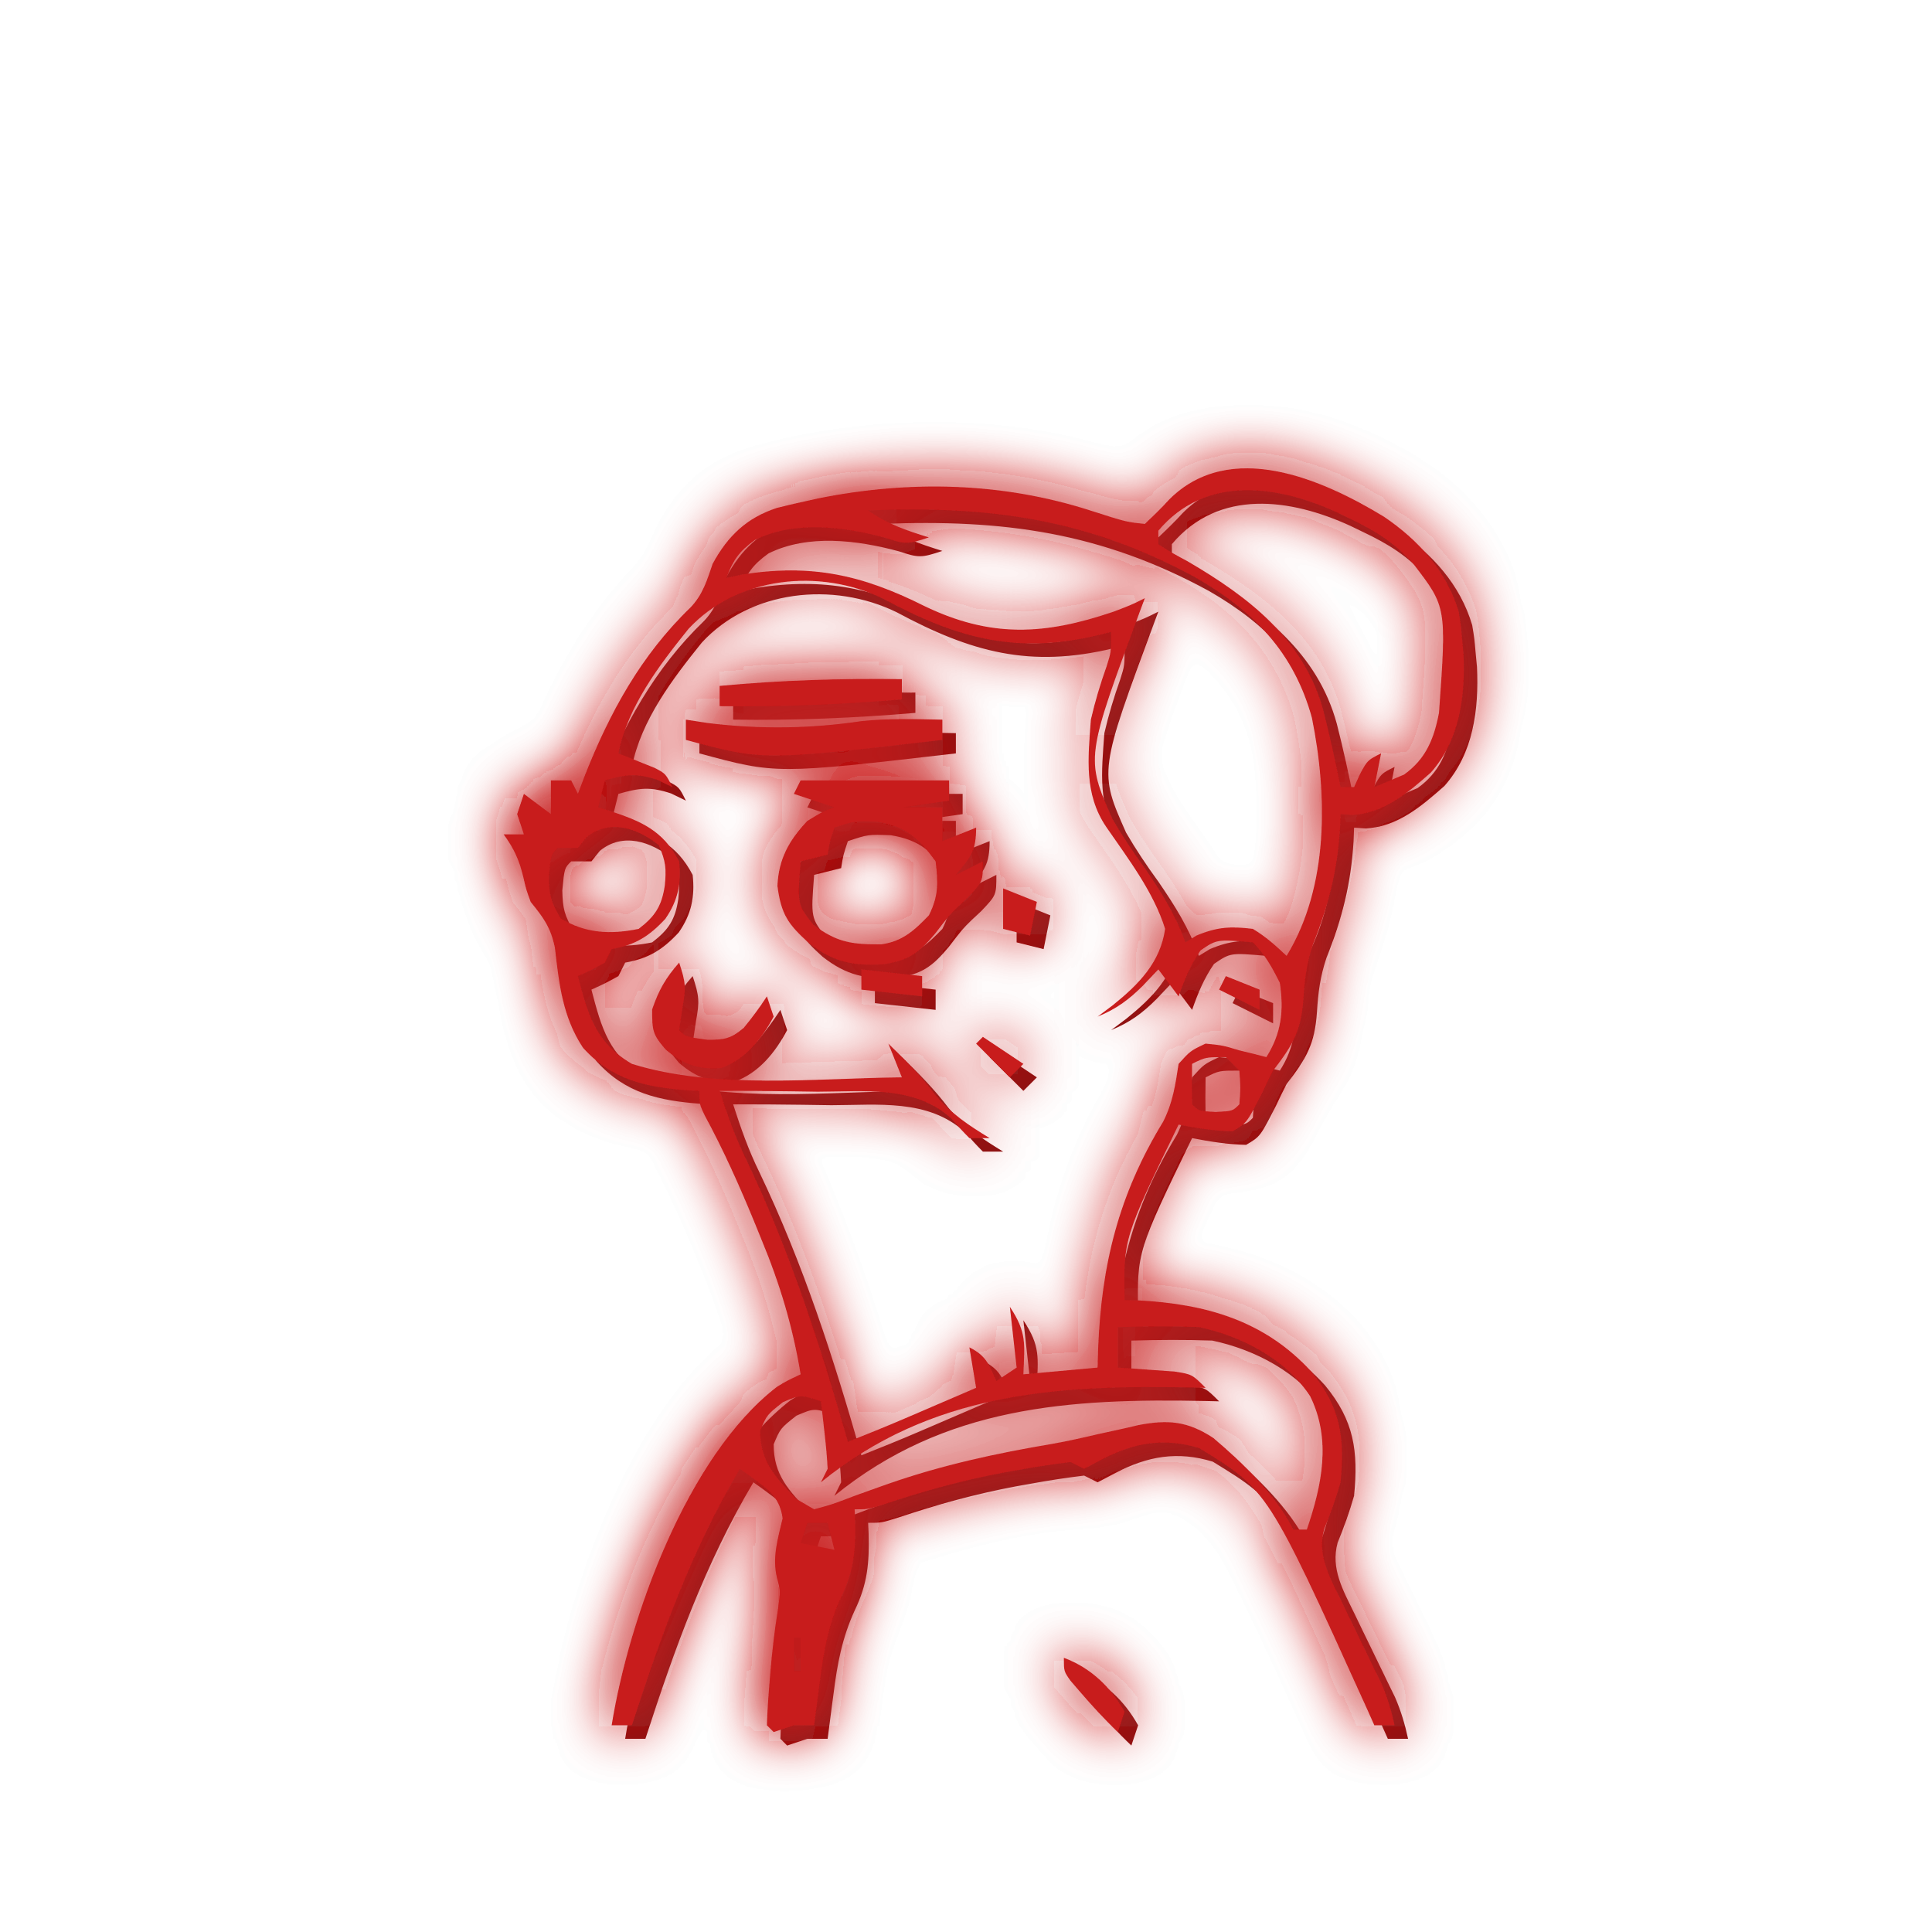
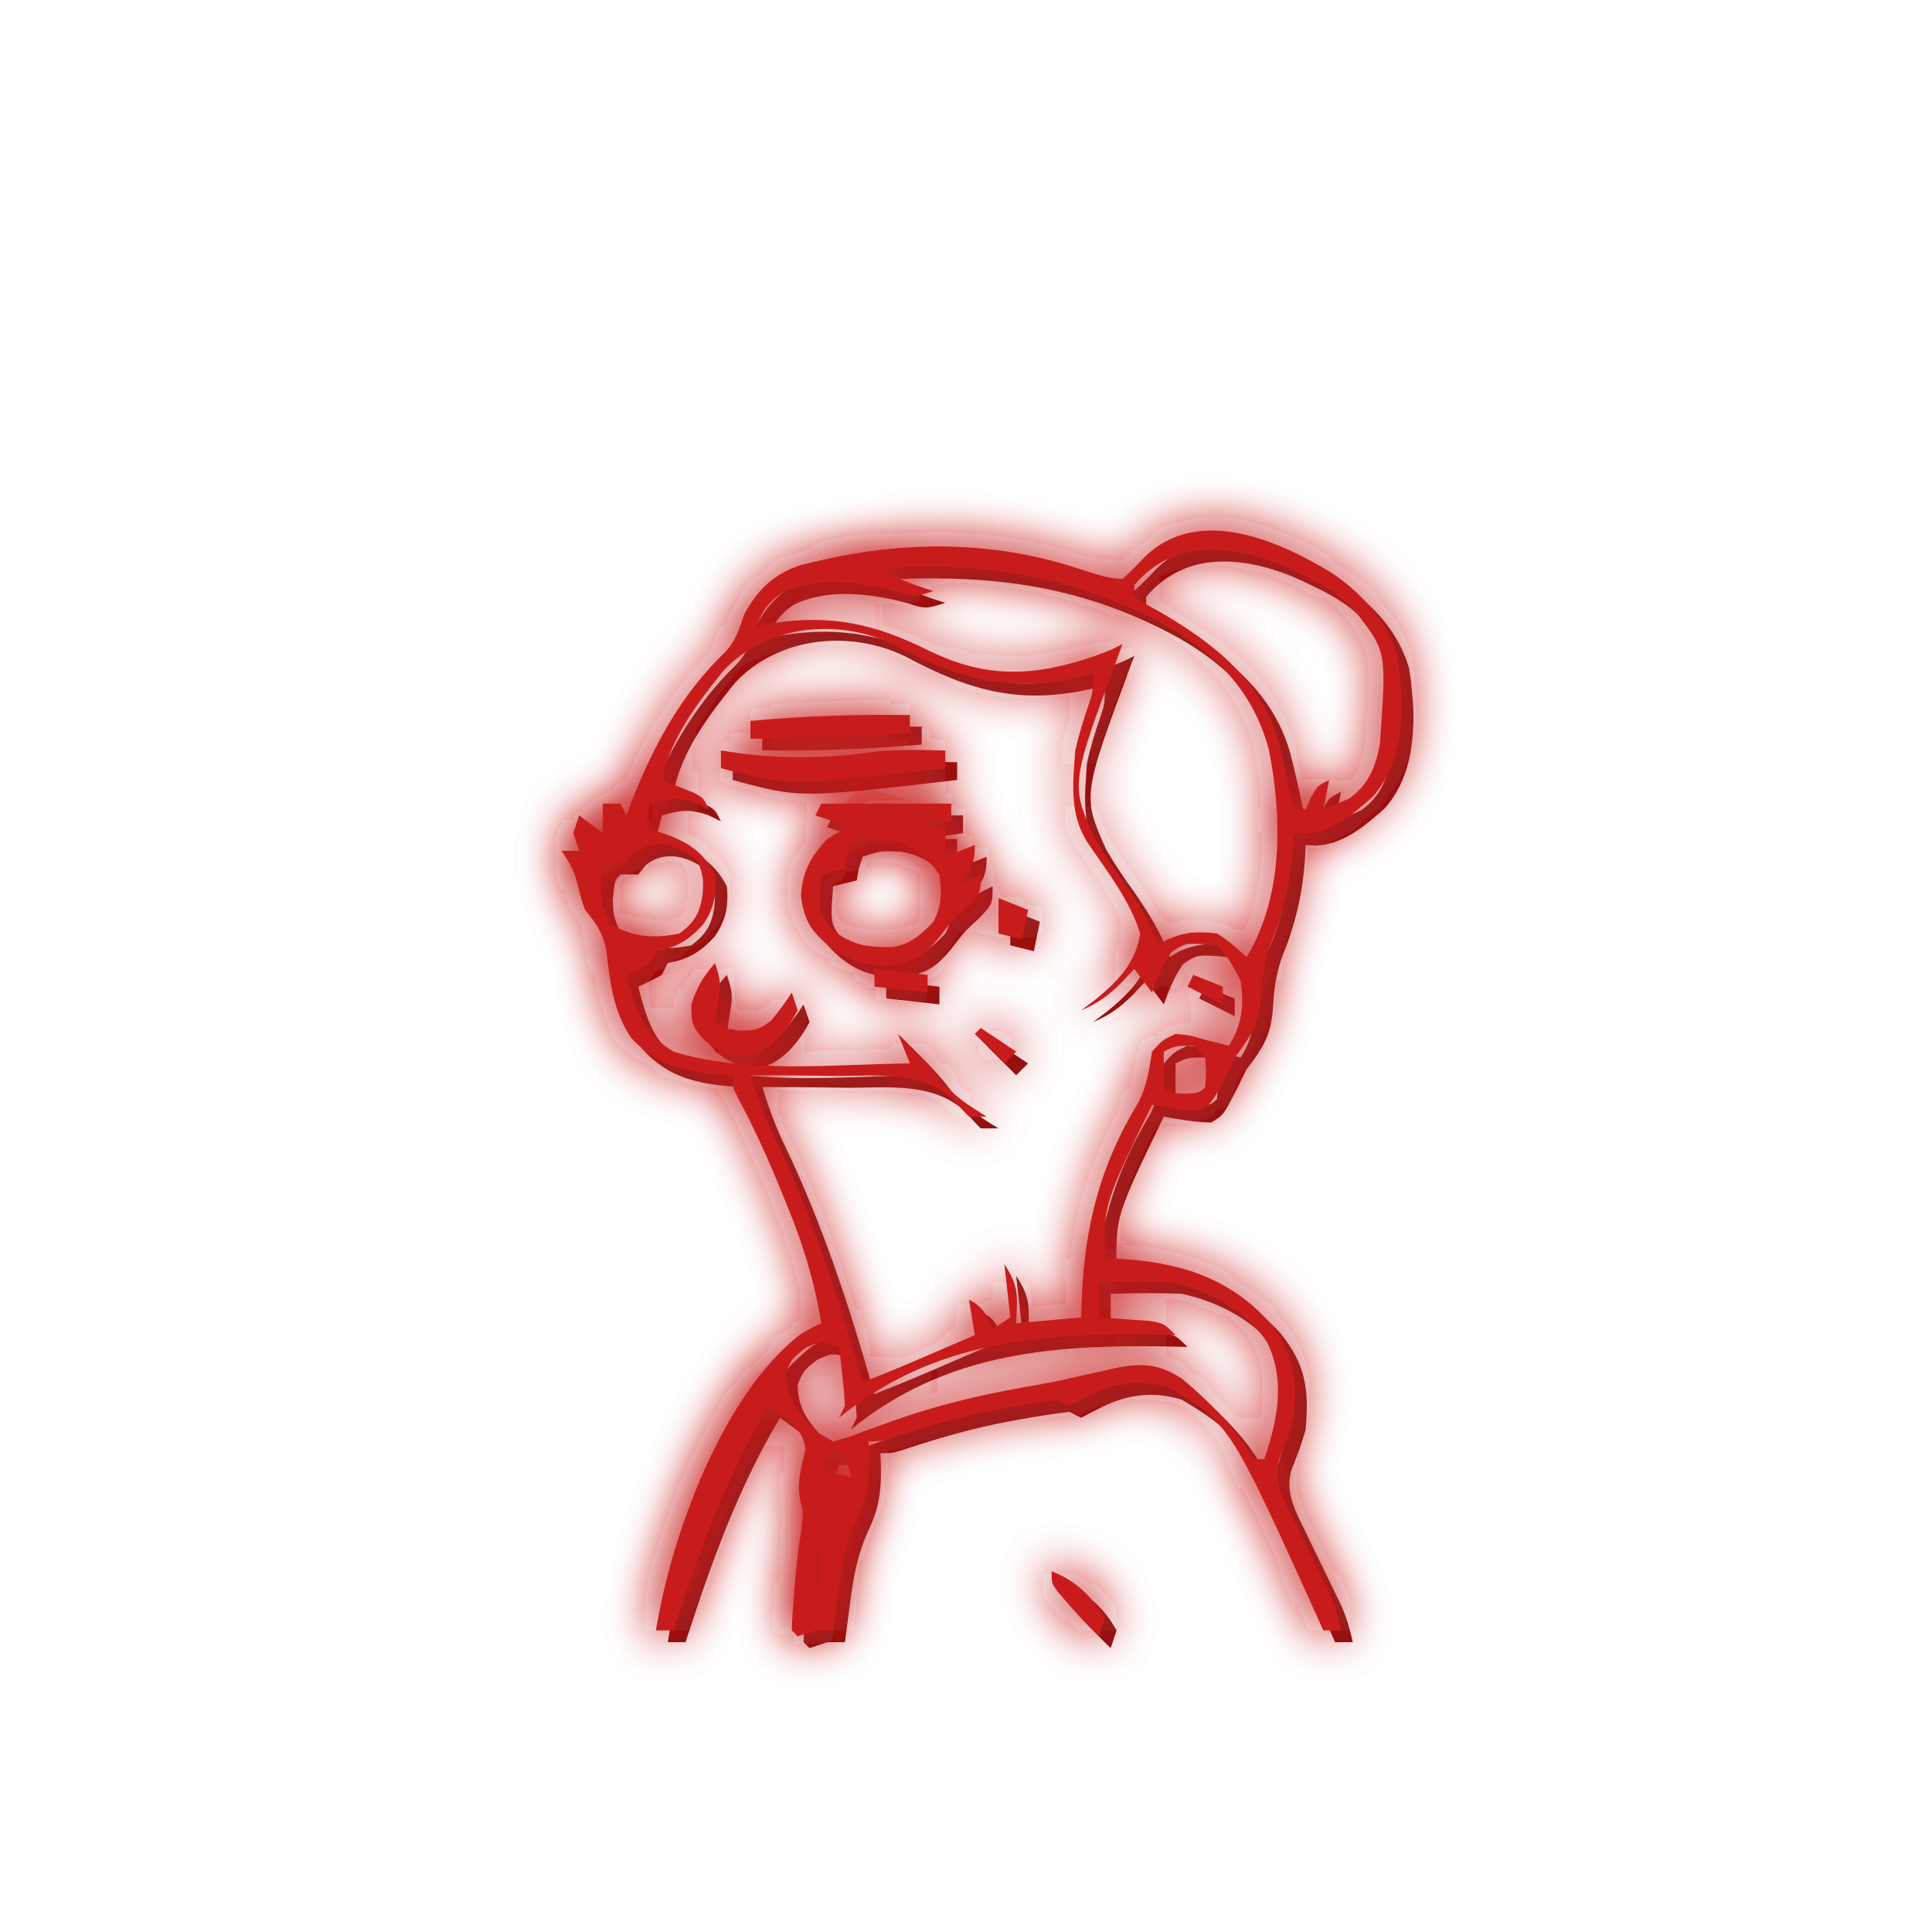
<svg xmlns="http://www.w3.org/2000/svg" version="1.1" width="229" height="229" viewBox="0 0 229 229">
  <defs>
    <filter id="glow">
      <feGaussianBlur stdDeviation="4" result="blur" />
      <feMerge>
        <feMergeNode in="blur" />
        <feMergeNode in="blur" />
        <feMergeNode in="SourceGraphic" />
      </feMerge>
    </filter>
  </defs>
-   <g transform="translate(22.9,22.9) scale(0.8)">
+   <g transform="translate(34.35,34.35) scale(0.7)">
    <g transform="translate(2,2)">
      <path d="M0 0 C5.122 3.471 9.301 8.061 11.067 14.062 C11.391 16.035 11.391 16.035 11.567 18.062 C11.635 18.783 11.704 19.503 11.774 20.246 C12.069 26.547 11.255 33.023 6.95 37.89 C3.546 40.9 0.001 43.927 -4.683 44.187 C-5.261 44.146 -5.838 44.105 -6.433 44.062 C-6.459 44.728 -6.485 45.395 -6.511 46.082 C-6.901 52.41 -8.179 57.49 -10.527 63.359 C-11.452 66.119 -11.76 68.478 -11.933 71.375 C-12.251 76.16 -13.519 78.291 -16.433 82.062 C-16.978 83.113 -17.499 84.175 -17.996 85.25 C-20.339 89.834 -20.339 89.834 -22.433 91.062 C-25.156 90.997 -27.764 90.588 -30.433 90.062 C-38.59 106.889 -38.59 106.889 -38.433 116.062 C-37.778 116.076 -37.123 116.09 -36.449 116.105 C-26.396 116.63 -17.685 119.079 -10.746 126.687 C-6.417 131.939 -5.796 136.425 -6.433 143.062 C-7.123 145.451 -7.932 147.719 -8.875 150.019 C-9.921 153.848 -8.075 157.037 -6.402 160.468 C-6.004 161.295 -5.605 162.121 -5.195 162.972 C-4.987 163.399 -4.987 163.399 -3.933 165.562 C-3.107 167.258 -2.284 168.956 -1.464 170.656 C-1.099 171.405 -0.733 172.155 -0.357 172.927 C0.524 174.963 1.099 176.898 1.567 179.062 C0.577 179.062 -0.413 179.062 -1.433 179.062 C-1.834 178.165 -2.235 177.268 -2.648 176.343 C-17.188 144.24 -17.188 144.24 -27.371 138 C-32.565 136.409 -37.033 137.171 -41.808 139.687 C-42.674 140.141 -43.541 140.595 -44.433 141.062 C-45.093 140.732 -45.753 140.402 -46.433 140.062 C-49.071 140.381 -51.635 140.772 -54.246 141.25 C-55.003 141.385 -55.76 141.52 -56.541 141.659 C-62.522 142.778 -68.226 144.366 -73.992 146.292 C-76.433 147.062 -76.433 147.062 -78.433 147.062 C-78.41 147.582 -78.387 148.101 -78.363 148.636 C-78.251 152.973 -78.502 156.092 -80.433 160.062 C-82.3 164.146 -83.004 167.967 -83.558 172.375 C-83.644 173.02 -83.731 173.665 -83.82 174.33 C-84.03 175.906 -84.232 177.484 -84.433 179.062 C-85.423 179.062 -86.413 179.062 -87.433 179.062 C-88.423 179.392 -89.413 179.722 -90.433 180.062 C-90.763 179.732 -91.093 179.402 -91.433 179.062 C-91.368 177.018 -91.23 174.975 -91.058 172.937 C-91.01 172.346 -90.962 171.755 -90.912 171.146 C-90.651 168.075 -90.314 165.039 -89.808 162 C-89.433 159.062 -89.433 159.062 -89.96 157.156 C-90.658 154.065 -89.806 151.425 -89.101 148.378 C-89.581 145.03 -91.502 143.973 -94.114 141.995 C-94.549 141.687 -94.985 141.379 -95.433 141.062 C-102.596 153.12 -107.117 165.751 -111.433 179.062 C-112.423 179.062 -113.413 179.062 -114.433 179.062 C-111.858 163.077 -103.207 139.126 -89.957 128.925 C-88.558 128.062 -88.558 128.062 -86.433 127.062 C-87.599 120.006 -89.505 113.659 -92.246 107.062 C-92.599 106.192 -92.953 105.322 -93.318 104.426 C-95.524 99.065 -97.861 93.843 -100.621 88.742 C-101.433 87.062 -101.433 87.062 -101.433 85.062 C-102.002 85.036 -102.57 85.01 -103.156 84.984 C-109.356 84.528 -114.407 83.447 -118.683 78.664 C-121.705 74.109 -122.232 69.178 -122.843 63.832 C-123.488 60.803 -124.51 59.433 -126.433 57.062 C-127.093 55.246 -127.093 55.246 -127.496 53.5 C-128.091 50.952 -128.882 49.179 -130.433 47.062 C-129.443 47.062 -128.453 47.062 -127.433 47.062 C-127.598 46.567 -127.598 46.567 -128.433 44.062 C-128.103 43.072 -127.773 42.082 -127.433 41.062 C-126.113 42.052 -124.793 43.042 -123.433 44.062 C-123.433 42.412 -123.433 40.762 -123.433 39.062 C-122.443 39.062 -121.453 39.062 -120.433 39.062 C-120.103 39.722 -119.773 40.382 -119.433 41.062 C-119.269 40.626 -119.269 40.626 -118.437 38.421 C-114.747 29.045 -110.089 20.508 -102.75 13.441 C-100.909 11.513 -100.323 9.461 -99.472 6.976 C-97.226 2.838 -94.408 0.149 -89.964 -1.301 C-88.627 -1.645 -87.283 -1.96 -85.933 -2.25 C-85.2 -2.413 -84.468 -2.575 -83.713 -2.743 C-70.238 -5.426 -56.553 -5.127 -43.464 -0.911 C-38.204 0.777 -38.204 0.777 -35.433 1.062 C-34.186 -0.12 -32.945 -1.313 -31.792 -2.586 C-22.796 -11.531 -9.177 -5.591 0 0 Z M-33.433 2.062 C-33.433 2.722 -33.433 3.382 -33.433 4.062 C-31.597 5.253 -31.597 5.253 -29.058 6.625 C-19.98 11.924 -11.839 18.229 -8.993 28.677 C-8.027 32.45 -7.201 36.244 -6.433 40.062 C-5.773 40.062 -5.113 40.062 -4.433 40.062 C-4.144 39.423 -3.856 38.783 -3.558 38.125 C-2.433 36.062 -2.433 36.062 -0.433 35.062 C-0.763 36.712 -1.093 38.362 -1.433 40.062 C-0.969 39.866 -0.969 39.866 1.379 38.875 C1.901 38.654 2.424 38.434 2.961 38.207 C6.222 35.882 7.407 32.888 8.149 29.046 C9.265 13.381 9.265 13.381 4.399 7.046 C1.635 3.875 -1.35 2.042 -5.121 0.25 C-5.736 -0.047 -6.351 -0.344 -6.984 -0.65 C-15.823 -4.714 -26.466 -6.205 -33.433 2.062 Z M-76.433 -0.938 C-73.607 1.082 -70.748 2.031 -67.433 3.062 C-70.597 4.117 -70.937 4.09 -73.871 3.125 C-80.049 1.454 -87.365 0.537 -93.214 3.445 C-95.563 5.157 -96.414 6.376 -97.433 9.062 C-97.052 8.98 -97.052 8.98 -95.121 8.562 C-84.874 6.947 -77.376 8.585 -68.195 13.183 C-58.256 18.002 -50.26 17.53 -40.085 14.07 C-37.433 13.062 -37.433 13.062 -35.433 12.062 C-35.615 12.544 -35.797 13.027 -35.984 13.524 C-44.232 35.763 -44.232 35.763 -40.214 44.804 C-38.741 47.337 -37.16 49.696 -35.433 52.062 C-32.994 55.619 -30.88 58.963 -29.433 63.062 C-28.897 62.732 -28.361 62.402 -27.808 62.062 C-24.746 60.773 -22.734 60.658 -19.433 61.062 C-17.498 62.224 -16.093 63.499 -14.433 65.062 C-8.156 54.791 -8.365 41.232 -10.687 29.765 C-13.368 20.051 -19.367 13.916 -27.945 8.992 C-43.874 0.31 -58.446 -1.66 -76.433 -0.938 Z M-103.058 16.625 C-107.41 22.025 -112.069 28.146 -113.433 35.062 C-112.939 35.255 -112.446 35.449 -111.937 35.648 C-111.296 35.908 -110.656 36.169 -109.996 36.437 C-109.677 36.565 -109.677 36.565 -108.062 37.21 C-106.433 38.062 -106.433 38.062 -105.433 40.062 C-105.794 39.887 -105.794 39.887 -107.621 39 C-110.745 37.958 -112.315 38.171 -115.433 39.062 C-115.763 40.382 -116.093 41.702 -116.433 43.062 C-116.168 43.141 -116.168 43.141 -114.824 43.542 C-110.078 45.11 -106.86 46.42 -104.433 51.062 C-104.075 54.312 -104.62 56.888 -106.488 59.585 C-108.922 62.201 -110.959 63.442 -114.433 64.062 C-114.763 64.722 -115.093 65.382 -115.433 66.062 C-117.496 67.187 -117.496 67.187 -119.433 68.062 C-117.925 73.799 -116.824 77.907 -111.433 81.062 C-99.105 84.903 -84.152 83.174 -71.433 83.062 C-72.093 81.412 -72.753 79.762 -73.433 78.062 C-70.914 80.511 -68.617 82.818 -66.496 85.625 C-64.05 88.515 -61.648 90.089 -58.433 92.062 C-59.423 92.062 -60.413 92.062 -61.433 92.062 C-62.378 91.117 -63.28 90.127 -64.156 89.117 C-69.614 84.231 -76.966 85.171 -83.871 85.187 C-85.284 85.169 -86.697 85.148 -88.111 85.125 C-91.552 85.073 -94.992 85.058 -98.433 85.062 C-97.32 88.527 -96.158 91.844 -94.55 95.109 C-88.032 108.733 -83.574 122.578 -79.433 137.062 C-76.569 135.923 -73.714 134.772 -70.882 133.554 C-70.267 133.29 -69.651 133.026 -69.017 132.753 C-68.391 132.484 -67.765 132.215 -67.121 131.937 C-66.798 131.798 -66.798 131.798 -65.166 131.097 C-63.588 130.419 -62.01 129.741 -60.433 129.062 C-60.763 127.082 -61.093 125.102 -61.433 123.062 C-58.922 124.317 -58.562 125.563 -57.433 128.062 C-56.443 127.402 -55.453 126.742 -54.433 126.062 C-54.598 124.577 -54.598 124.577 -55.433 117.062 C-52.877 120.896 -53.263 122.567 -53.433 127.062 C-49.803 126.732 -46.173 126.402 -42.433 126.062 C-42.407 125.13 -42.382 124.198 -42.355 123.238 C-41.862 110.762 -39.308 100.416 -32.703 89.597 C-31.274 86.745 -30.918 84.196 -30.433 81.062 C-28.683 79.125 -28.683 79.125 -26.433 78.062 C-23.933 78.312 -23.933 78.312 -21.433 79.062 C-21.052 79.155 -21.052 79.155 -19.121 79.625 C-18.564 79.769 -18.007 79.913 -17.433 80.062 C-15.195 76.564 -14.817 73.111 -15.433 69.062 C-16.59 66.749 -17.607 64.888 -19.433 63.062 C-24.752 62.6 -24.752 62.6 -27.183 64.25 C-28.676 66.414 -29.564 68.587 -30.433 71.062 C-31.423 69.742 -32.413 68.422 -33.433 67.062 C-34.176 67.846 -34.918 68.63 -35.683 69.437 C-37.767 71.533 -39.665 72.934 -42.433 74.062 C-41.691 73.505 -40.948 72.948 -40.183 72.375 C-36.369 69.308 -33.138 66.056 -32.433 61.062 C-34.139 55.569 -37.935 50.636 -41.164 45.945 C-44.468 41.045 -43.847 35.807 -43.433 30.062 C-42.803 27.334 -42.025 24.758 -41.089 22.121 C-40.433 20.062 -40.433 20.062 -40.433 17.062 C-41.002 17.206 -41.57 17.351 -42.156 17.5 C-54.431 20.45 -63.167 18.081 -74.207 12.148 C-83.664 7.535 -95.872 8.857 -103.058 16.625 Z M-118.183 47.5 C-118.596 48.015 -119.008 48.531 -119.433 49.062 C-120.423 49.062 -121.413 49.062 -122.433 49.062 C-123.433 50.062 -123.433 50.062 -123.746 53.375 C-123.678 56.11 -123.438 57.054 -121.996 59.5 C-118.315 61.744 -114.645 61.923 -110.433 61.062 C-107.981 59.193 -107.004 57.661 -106.558 54.625 C-106.312 52.09 -106.416 51.102 -107.433 48.687 C-110.606 46.109 -114.797 44.718 -118.183 47.5 Z M-28.433 81.062 C-28.476 83.062 -28.474 85.062 -28.433 87.062 C-27.433 88.062 -27.433 88.062 -24.933 88.187 C-22.433 88.062 -22.433 88.062 -21.433 87.062 C-21.246 84.625 -21.246 84.625 -21.433 82.062 C-22.093 81.402 -22.753 80.742 -23.433 80.062 C-26.433 80.062 -26.433 80.062 -28.433 81.062 Z M-39.433 120.062 C-39.433 122.042 -39.433 124.022 -39.433 126.062 C-38.662 126.111 -37.891 126.16 -37.097 126.21 C-36.094 126.285 -35.091 126.36 -34.058 126.437 C-33.559 126.472 -33.559 126.472 -31.035 126.648 C-28.433 127.062 -28.433 127.062 -26.433 129.062 C-27.092 129.046 -27.751 129.031 -28.43 129.014 C-48.601 128.597 -67.092 129.757 -83.433 143.062 C-83.103 142.402 -82.773 141.742 -82.433 141.062 C-82.52 139.35 -82.674 137.64 -82.871 135.937 C-82.972 135.027 -83.074 134.117 -83.179 133.179 C-83.263 132.481 -83.347 131.782 -83.433 131.062 C-86.433 130.062 -86.433 130.062 -89.058 131.187 C-91.433 133.062 -91.433 133.062 -92.433 135.437 C-92.433 139.998 -90.158 142.297 -87.121 145.5 C-86.234 146.015 -85.347 146.531 -84.433 147.062 C-81.695 146.312 -81.695 146.312 -78.433 145.062 C-77.333 144.664 -76.231 144.269 -75.128 143.878 C-74.553 143.675 -73.978 143.471 -73.385 143.26 C-65.402 140.481 -57.475 138.768 -49.153 137.366 C-46.894 136.967 -44.666 136.463 -42.433 135.937 C-41.1 135.643 -39.767 135.351 -38.433 135.062 C-37.75 134.902 -37.067 134.742 -36.363 134.578 C-31.951 133.739 -29.097 134.001 -25.304 136.48 C-20.934 140.175 -16.003 144.923 -13.433 150.062 C-12.773 150.062 -12.113 150.062 -11.433 150.062 C-9.213 143.54 -7.76 136.77 -10.933 130.312 C-14.533 124.809 -21.135 121.394 -27.433 120.062 C-31.439 119.913 -35.426 119.945 -39.433 120.062 Z M-85.433 149.062 C-85.763 150.052 -86.093 151.042 -86.433 152.062 C-85.608 152.227 -85.608 152.227 -81.433 153.062 C-81.763 151.742 -82.093 150.422 -82.433 149.062 C-83.423 149.062 -84.413 149.062 -85.433 149.062 Z M-86.433 162.062 C-85.433 165.062 -85.433 165.062 -85.433 165.062 Z M-87.433 166.062 C-87.433 167.712 -87.433 169.362 -87.433 171.062 C-87.103 171.062 -86.773 171.062 -86.433 171.062 C-86.433 169.412 -86.433 167.762 -86.433 166.062 C-86.763 166.062 -87.093 166.062 -87.433 166.062 Z " fill="#8b1414" transform="translate(176.4331,47.93799)" />
      <path d="M0 0 C0 0.99 0 1.98 0 3 C-9.027 3.758 -17.94 4.135 -27 4 C-27 3.01 -27 2.02 -27 1 C-17.969 0.16 -9.066 -0.122 0 0 Z " fill="#8b1414" transform="translate(105,72)" />
      <path d="M0 0 C1.073 0.165 2.145 0.33 3.25 0.5 C10.825 1.44 18.434 1.352 25.977 0.223 C29.969 -0.217 33.99 -0.074 38 0 C38 0.99 38 1.98 38 3 C11.39 6.081 11.39 6.081 0 3 C0 2.01 0 1.02 0 0 Z " fill="#8b1414" transform="translate(73,78)" />
      <path d="M0 0 C7.26 0 14.52 0 22 0 C22 0.99 22 1.98 22 3 C19.69 3.33 17.38 3.66 15 4 C16.98 4 18.96 4 21 4 C21 5.65 21 7.3 21 9 C22.65 8.34 24.3 7.68 26 7 C26 10.517 25.176 11.371 23 14 C24.32 13.34 25.64 12.68 27 12 C27 15 27 15 24.75 17.375 C24.292 17.802 23.835 18.228 23.363 18.668 C22 20 22 20 19.938 22.688 C17.502 25.594 15.946 26.729 12.18 27.254 C7.711 27.517 4.8 26.902 1.254 24.129 C-1.848 21.336 -2.888 19.867 -3.438 15.625 C-3.258 11.644 -1.713 8.869 1 6 C3.25 4.625 3.25 4.625 5 4 C3.02 3.34 1.04 2.68 -1 2 C-0.67 1.34 -0.34 0.68 0 0 Z M5 7 C4.312 9.062 4.312 9.062 4 11 C2.68 11.33 1.36 11.66 0 12 C-0.491 18.379 -0.491 18.379 1.875 21.375 C5.345 24.028 7.69 24.332 11.961 24.293 C15.131 23.837 16.819 22.247 19 20 C20.444 17.111 20.377 15.204 20 12 C17.442 8.511 15.664 6.844 11.375 6.125 C8 6 8 6 5 7 Z " fill="#8b1414" transform="translate(90,87)" />
      <path d="M0 0 C2 1 2 1 2 1 Z " fill="#8b1414" transform="translate(113,89)" />
      <path d="M0 0 C0.825 0.33 0.825 0.33 5 2 C4.67 3.65 4.34 5.3 4 7 C2.68 6.67 1.36 6.34 0 6 C0 4 0 2 0 0 Z " fill="#8b1414" transform="translate(120,103)" />
      <path d="M0 0 C0.977 2.93 1.036 3.761 0.5 6.625 C0.417 7.182 0.417 7.182 0 10 C1 11 1 11 4.25 11.438 C6.707 11.432 7.682 11.271 9.574 9.66 C10.812 8.153 11.942 6.638 13 5 C13.33 5.99 13.66 6.98 14 8 C12.255 11.287 9.795 14.368 6.215 15.629 C2.811 15.861 0.599 15.078 -2 12.875 C-3.946 10.615 -4 10.109 -4 6.938 C-3.026 4.077 -1.99 2.249 0 0 Z " fill="#8b1414" transform="translate(72,114)" />
      <path d="M0 0 C2.97 0.33 5.94 0.66 9 1 C9 1.99 9 2.98 9 4 C6.03 3.67 3.06 3.34 0 3 C0 2.01 0 1.02 0 0 Z " fill="#8b1414" transform="translate(99,115)" />
      <path d="M0 0 C0.825 0.33 0.825 0.33 5 2 C5 2.99 5 3.98 5 5 C3.02 4.01 1.04 3.02 -1 2 C-0.67 1.34 -0.34 0.68 0 0 Z " fill="#8b1414" transform="translate(153,116)" />
      <path d="M0 0 C0.99 0.66 0.99 0.66 6 4 C5.34 4.66 4.68 5.32 4 6 C2.35 4.35 0.7 2.7 -1 1 C-0.67 0.67 -0.34 0.34 0 0 Z " fill="#8b1414" transform="translate(117,125)" />
      <path d="M0 0 C3.956 1.465 6.955 4.33 9 8 C8.67 8.99 8.34 9.98 8 11 C5.978 9.085 4.128 7.047 2.312 4.938 C2.094 4.684 2.094 4.684 0.988 3.402 C0 2 0 2 0 0 Z " fill="#8b1414" transform="translate(129,217)" />
    </g>
    <g filter="url(#glow)">
      <path d="M0 0 C5.122 3.471 9.301 8.061 11.067 14.062 C11.391 16.035 11.391 16.035 11.567 18.062 C11.635 18.783 11.704 19.503 11.774 20.246 C12.069 26.547 11.255 33.023 6.95 37.89 C3.546 40.9 0.001 43.927 -4.683 44.187 C-5.261 44.146 -5.838 44.105 -6.433 44.062 C-6.459 44.728 -6.485 45.395 -6.511 46.082 C-6.901 52.41 -8.179 57.49 -10.527 63.359 C-11.452 66.119 -11.76 68.478 -11.933 71.375 C-12.251 76.16 -13.519 78.291 -16.433 82.062 C-16.978 83.113 -17.499 84.175 -17.996 85.25 C-20.339 89.834 -20.339 89.834 -22.433 91.062 C-25.156 90.997 -27.764 90.588 -30.433 90.062 C-38.59 106.889 -38.59 106.889 -38.433 116.062 C-37.778 116.076 -37.123 116.09 -36.449 116.105 C-26.396 116.63 -17.685 119.079 -10.746 126.687 C-6.417 131.939 -5.796 136.425 -6.433 143.062 C-7.123 145.451 -7.932 147.719 -8.875 150.019 C-9.921 153.848 -8.075 157.037 -6.402 160.468 C-6.004 161.295 -5.605 162.121 -5.195 162.972 C-4.987 163.399 -4.987 163.399 -3.933 165.562 C-3.107 167.258 -2.284 168.956 -1.464 170.656 C-1.099 171.405 -0.733 172.155 -0.357 172.927 C0.524 174.963 1.099 176.898 1.567 179.062 C0.577 179.062 -0.413 179.062 -1.433 179.062 C-1.834 178.165 -2.235 177.268 -2.648 176.343 C-17.188 144.24 -17.188 144.24 -27.371 138 C-32.565 136.409 -37.033 137.171 -41.808 139.687 C-42.674 140.141 -43.541 140.595 -44.433 141.062 C-45.093 140.732 -45.753 140.402 -46.433 140.062 C-49.071 140.381 -51.635 140.772 -54.246 141.25 C-55.003 141.385 -55.76 141.52 -56.541 141.659 C-62.522 142.778 -68.226 144.366 -73.992 146.292 C-76.433 147.062 -76.433 147.062 -78.433 147.062 C-78.41 147.582 -78.387 148.101 -78.363 148.636 C-78.251 152.973 -78.502 156.092 -80.433 160.062 C-82.3 164.146 -83.004 167.967 -83.558 172.375 C-83.644 173.02 -83.731 173.665 -83.82 174.33 C-84.03 175.906 -84.232 177.484 -84.433 179.062 C-85.423 179.062 -86.413 179.062 -87.433 179.062 C-88.423 179.392 -89.413 179.722 -90.433 180.062 C-90.763 179.732 -91.093 179.402 -91.433 179.062 C-91.368 177.018 -91.23 174.975 -91.058 172.937 C-91.01 172.346 -90.962 171.755 -90.912 171.146 C-90.651 168.075 -90.314 165.039 -89.808 162 C-89.433 159.062 -89.433 159.062 -89.96 157.156 C-90.658 154.065 -89.806 151.425 -89.101 148.378 C-89.581 145.03 -91.502 143.973 -94.114 141.995 C-94.549 141.687 -94.985 141.379 -95.433 141.062 C-102.596 153.12 -107.117 165.751 -111.433 179.062 C-112.423 179.062 -113.413 179.062 -114.433 179.062 C-111.858 163.077 -103.207 139.126 -89.957 128.925 C-88.558 128.062 -88.558 128.062 -86.433 127.062 C-87.599 120.006 -89.505 113.659 -92.246 107.062 C-92.599 106.192 -92.953 105.322 -93.318 104.426 C-95.524 99.065 -97.861 93.843 -100.621 88.742 C-101.433 87.062 -101.433 87.062 -101.433 85.062 C-102.002 85.036 -102.57 85.01 -103.156 84.984 C-109.356 84.528 -114.407 83.447 -118.683 78.664 C-121.705 74.109 -122.232 69.178 -122.843 63.832 C-123.488 60.803 -124.51 59.433 -126.433 57.062 C-127.093 55.246 -127.093 55.246 -127.496 53.5 C-128.091 50.952 -128.882 49.179 -130.433 47.062 C-129.443 47.062 -128.453 47.062 -127.433 47.062 C-127.598 46.567 -127.598 46.567 -128.433 44.062 C-128.103 43.072 -127.773 42.082 -127.433 41.062 C-126.113 42.052 -124.793 43.042 -123.433 44.062 C-123.433 42.412 -123.433 40.762 -123.433 39.062 C-122.443 39.062 -121.453 39.062 -120.433 39.062 C-120.103 39.722 -119.773 40.382 -119.433 41.062 C-119.269 40.626 -119.269 40.626 -118.437 38.421 C-114.747 29.045 -110.089 20.508 -102.75 13.441 C-100.909 11.513 -100.323 9.461 -99.472 6.976 C-97.226 2.838 -94.408 0.149 -89.964 -1.301 C-88.627 -1.645 -87.283 -1.96 -85.933 -2.25 C-85.2 -2.413 -84.468 -2.575 -83.713 -2.743 C-70.238 -5.426 -56.553 -5.127 -43.464 -0.911 C-38.204 0.777 -38.204 0.777 -35.433 1.062 C-34.186 -0.12 -32.945 -1.313 -31.792 -2.586 C-22.796 -11.531 -9.177 -5.591 0 0 Z M-33.433 2.062 C-33.433 2.722 -33.433 3.382 -33.433 4.062 C-31.597 5.253 -31.597 5.253 -29.058 6.625 C-19.98 11.924 -11.839 18.229 -8.993 28.677 C-8.027 32.45 -7.201 36.244 -6.433 40.062 C-5.773 40.062 -5.113 40.062 -4.433 40.062 C-4.144 39.423 -3.856 38.783 -3.558 38.125 C-2.433 36.062 -2.433 36.062 -0.433 35.062 C-0.763 36.712 -1.093 38.362 -1.433 40.062 C-0.969 39.866 -0.969 39.866 1.379 38.875 C1.901 38.654 2.424 38.434 2.961 38.207 C6.222 35.882 7.407 32.888 8.149 29.046 C9.265 13.381 9.265 13.381 4.399 7.046 C1.635 3.875 -1.35 2.042 -5.121 0.25 C-5.736 -0.047 -6.351 -0.344 -6.984 -0.65 C-15.823 -4.714 -26.466 -6.205 -33.433 2.062 Z M-76.433 -0.938 C-73.607 1.082 -70.748 2.031 -67.433 3.062 C-70.597 4.117 -70.937 4.09 -73.871 3.125 C-80.049 1.454 -87.365 0.537 -93.214 3.445 C-95.563 5.157 -96.414 6.376 -97.433 9.062 C-97.052 8.98 -97.052 8.98 -95.121 8.562 C-84.874 6.947 -77.376 8.585 -68.195 13.183 C-58.256 18.002 -50.26 17.53 -40.085 14.07 C-37.433 13.062 -37.433 13.062 -35.433 12.062 C-35.615 12.544 -35.797 13.027 -35.984 13.524 C-44.232 35.763 -44.232 35.763 -40.214 44.804 C-38.741 47.337 -37.16 49.696 -35.433 52.062 C-32.994 55.619 -30.88 58.963 -29.433 63.062 C-28.897 62.732 -28.361 62.402 -27.808 62.062 C-24.746 60.773 -22.734 60.658 -19.433 61.062 C-17.498 62.224 -16.093 63.499 -14.433 65.062 C-8.156 54.791 -8.365 41.232 -10.687 29.765 C-13.368 20.051 -19.367 13.916 -27.945 8.992 C-43.874 0.31 -58.446 -1.66 -76.433 -0.938 Z M-103.058 16.625 C-107.41 22.025 -112.069 28.146 -113.433 35.062 C-112.939 35.255 -112.446 35.449 -111.937 35.648 C-111.296 35.908 -110.656 36.169 -109.996 36.437 C-109.677 36.565 -109.677 36.565 -108.062 37.21 C-106.433 38.062 -106.433 38.062 -105.433 40.062 C-105.794 39.887 -105.794 39.887 -107.621 39 C-110.745 37.958 -112.315 38.171 -115.433 39.062 C-115.763 40.382 -116.093 41.702 -116.433 43.062 C-116.168 43.141 -116.168 43.141 -114.824 43.542 C-110.078 45.11 -106.86 46.42 -104.433 51.062 C-104.075 54.312 -104.62 56.888 -106.488 59.585 C-108.922 62.201 -110.959 63.442 -114.433 64.062 C-114.763 64.722 -115.093 65.382 -115.433 66.062 C-117.496 67.187 -117.496 67.187 -119.433 68.062 C-117.925 73.799 -116.824 77.907 -111.433 81.062 C-99.105 84.903 -84.152 83.174 -71.433 83.062 C-72.093 81.412 -72.753 79.762 -73.433 78.062 C-70.914 80.511 -68.617 82.818 -66.496 85.625 C-64.05 88.515 -61.648 90.089 -58.433 92.062 C-59.423 92.062 -60.413 92.062 -61.433 92.062 C-62.378 91.117 -63.28 90.127 -64.156 89.117 C-69.614 84.231 -76.966 85.171 -83.871 85.187 C-85.284 85.169 -86.697 85.148 -88.111 85.125 C-91.552 85.073 -94.992 85.058 -98.433 85.062 C-97.32 88.527 -96.158 91.844 -94.55 95.109 C-88.032 108.733 -83.574 122.578 -79.433 137.062 C-76.569 135.923 -73.714 134.772 -70.882 133.554 C-70.267 133.29 -69.651 133.026 -69.017 132.753 C-68.391 132.484 -67.765 132.215 -67.121 131.937 C-66.798 131.798 -66.798 131.798 -65.166 131.097 C-63.588 130.419 -62.01 129.741 -60.433 129.062 C-60.763 127.082 -61.093 125.102 -61.433 123.062 C-58.922 124.317 -58.562 125.563 -57.433 128.062 C-56.443 127.402 -55.453 126.742 -54.433 126.062 C-54.598 124.577 -54.598 124.577 -55.433 117.062 C-52.877 120.896 -53.263 122.567 -53.433 127.062 C-49.803 126.732 -46.173 126.402 -42.433 126.062 C-42.407 125.13 -42.382 124.198 -42.355 123.238 C-41.862 110.762 -39.308 100.416 -32.703 89.597 C-31.274 86.745 -30.918 84.196 -30.433 81.062 C-28.683 79.125 -28.683 79.125 -26.433 78.062 C-23.933 78.312 -23.933 78.312 -21.433 79.062 C-21.052 79.155 -21.052 79.155 -19.121 79.625 C-18.564 79.769 -18.007 79.913 -17.433 80.062 C-15.195 76.564 -14.817 73.111 -15.433 69.062 C-16.59 66.749 -17.607 64.888 -19.433 63.062 C-24.752 62.6 -24.752 62.6 -27.183 64.25 C-28.676 66.414 -29.564 68.587 -30.433 71.062 C-31.423 69.742 -32.413 68.422 -33.433 67.062 C-34.176 67.846 -34.918 68.63 -35.683 69.437 C-37.767 71.533 -39.665 72.934 -42.433 74.062 C-41.691 73.505 -40.948 72.948 -40.183 72.375 C-36.369 69.308 -33.138 66.056 -32.433 61.062 C-34.139 55.569 -37.935 50.636 -41.164 45.945 C-44.468 41.045 -43.847 35.807 -43.433 30.062 C-42.803 27.334 -42.025 24.758 -41.089 22.121 C-40.433 20.062 -40.433 20.062 -40.433 17.062 C-41.002 17.206 -41.57 17.351 -42.156 17.5 C-54.431 20.45 -63.167 18.081 -74.207 12.148 C-83.664 7.535 -95.872 8.857 -103.058 16.625 Z M-118.183 47.5 C-118.596 48.015 -119.008 48.531 -119.433 49.062 C-120.423 49.062 -121.413 49.062 -122.433 49.062 C-123.433 50.062 -123.433 50.062 -123.746 53.375 C-123.678 56.11 -123.438 57.054 -121.996 59.5 C-118.315 61.744 -114.645 61.923 -110.433 61.062 C-107.981 59.193 -107.004 57.661 -106.558 54.625 C-106.312 52.09 -106.416 51.102 -107.433 48.687 C-110.606 46.109 -114.797 44.718 -118.183 47.5 Z M-28.433 81.062 C-28.476 83.062 -28.474 85.062 -28.433 87.062 C-27.433 88.062 -27.433 88.062 -24.933 88.187 C-22.433 88.062 -22.433 88.062 -21.433 87.062 C-21.246 84.625 -21.246 84.625 -21.433 82.062 C-22.093 81.402 -22.753 80.742 -23.433 80.062 C-26.433 80.062 -26.433 80.062 -28.433 81.062 Z M-39.433 120.062 C-39.433 122.042 -39.433 124.022 -39.433 126.062 C-38.662 126.111 -37.891 126.16 -37.097 126.21 C-36.094 126.285 -35.091 126.36 -34.058 126.437 C-33.559 126.472 -33.559 126.472 -31.035 126.648 C-28.433 127.062 -28.433 127.062 -26.433 129.062 C-27.092 129.046 -27.751 129.031 -28.43 129.014 C-48.601 128.597 -67.092 129.757 -83.433 143.062 C-83.103 142.402 -82.773 141.742 -82.433 141.062 C-82.52 139.35 -82.674 137.64 -82.871 135.937 C-82.972 135.027 -83.074 134.117 -83.179 133.179 C-83.263 132.481 -83.347 131.782 -83.433 131.062 C-86.433 130.062 -86.433 130.062 -89.058 131.187 C-91.433 133.062 -91.433 133.062 -92.433 135.437 C-92.433 139.998 -90.158 142.297 -87.121 145.5 C-86.234 146.015 -85.347 146.531 -84.433 147.062 C-81.695 146.312 -81.695 146.312 -78.433 145.062 C-77.333 144.664 -76.231 144.269 -75.128 143.878 C-74.553 143.675 -73.978 143.471 -73.385 143.26 C-65.402 140.481 -57.475 138.768 -49.153 137.366 C-46.894 136.967 -44.666 136.463 -42.433 135.937 C-41.1 135.643 -39.767 135.351 -38.433 135.062 C-37.75 134.902 -37.067 134.742 -36.363 134.578 C-31.951 133.739 -29.097 134.001 -25.304 136.48 C-20.934 140.175 -16.003 144.923 -13.433 150.062 C-12.773 150.062 -12.113 150.062 -11.433 150.062 C-9.213 143.54 -7.76 136.77 -10.933 130.312 C-14.533 124.809 -21.135 121.394 -27.433 120.062 C-31.439 119.913 -35.426 119.945 -39.433 120.062 Z M-85.433 149.062 C-85.763 150.052 -86.093 151.042 -86.433 152.062 C-85.608 152.227 -85.608 152.227 -81.433 153.062 C-81.763 151.742 -82.093 150.422 -82.433 149.062 C-83.423 149.062 -84.413 149.062 -85.433 149.062 Z M-86.433 162.062 C-85.433 165.062 -85.433 165.062 -85.433 165.062 Z M-87.433 166.062 C-87.433 167.712 -87.433 169.362 -87.433 171.062 C-87.103 171.062 -86.773 171.062 -86.433 171.062 C-86.433 169.412 -86.433 167.762 -86.433 166.062 C-86.763 166.062 -87.093 166.062 -87.433 166.062 Z " fill="#c81e1e" transform="translate(176.4331,47.93799)" />
      <path d="M0 0 C0 0.99 0 1.98 0 3 C-9.027 3.758 -17.94 4.135 -27 4 C-27 3.01 -27 2.02 -27 1 C-17.969 0.16 -9.066 -0.122 0 0 Z " fill="#c81e1e" transform="translate(105,72)" />
      <path d="M0 0 C1.073 0.165 2.145 0.33 3.25 0.5 C10.825 1.44 18.434 1.352 25.977 0.223 C29.969 -0.217 33.99 -0.074 38 0 C38 0.99 38 1.98 38 3 C11.39 6.081 11.39 6.081 0 3 C0 2.01 0 1.02 0 0 Z " fill="#c81e1e" transform="translate(73,78)" />
      <path d="M0 0 C7.26 0 14.52 0 22 0 C22 0.99 22 1.98 22 3 C19.69 3.33 17.38 3.66 15 4 C16.98 4 18.96 4 21 4 C21 5.65 21 7.3 21 9 C22.65 8.34 24.3 7.68 26 7 C26 10.517 25.176 11.371 23 14 C24.32 13.34 25.64 12.68 27 12 C27 15 27 15 24.75 17.375 C24.292 17.802 23.835 18.228 23.363 18.668 C22 20 22 20 19.938 22.688 C17.502 25.594 15.946 26.729 12.18 27.254 C7.711 27.517 4.8 26.902 1.254 24.129 C-1.848 21.336 -2.888 19.867 -3.438 15.625 C-3.258 11.644 -1.713 8.869 1 6 C3.25 4.625 3.25 4.625 5 4 C3.02 3.34 1.04 2.68 -1 2 C-0.67 1.34 -0.34 0.68 0 0 Z M5 7 C4.312 9.062 4.312 9.062 4 11 C2.68 11.33 1.36 11.66 0 12 C-0.491 18.379 -0.491 18.379 1.875 21.375 C5.345 24.028 7.69 24.332 11.961 24.293 C15.131 23.837 16.819 22.247 19 20 C20.444 17.111 20.377 15.204 20 12 C17.442 8.511 15.664 6.844 11.375 6.125 C8 6 8 6 5 7 Z " fill="#c81e1e" transform="translate(90,87)" />
      <path d="M0 0 C2 1 2 1 2 1 Z " fill="#c81e1e" transform="translate(113,89)" />
      <path d="M0 0 C0.825 0.33 0.825 0.33 5 2 C4.67 3.65 4.34 5.3 4 7 C2.68 6.67 1.36 6.34 0 6 C0 4 0 2 0 0 Z " fill="#c81e1e" transform="translate(120,103)" />
      <path d="M0 0 C0.977 2.93 1.036 3.761 0.5 6.625 C0.417 7.182 0.417 7.182 0 10 C1 11 1 11 4.25 11.438 C6.707 11.432 7.682 11.271 9.574 9.66 C10.812 8.153 11.942 6.638 13 5 C13.33 5.99 13.66 6.98 14 8 C12.255 11.287 9.795 14.368 6.215 15.629 C2.811 15.861 0.599 15.078 -2 12.875 C-3.946 10.615 -4 10.109 -4 6.938 C-3.026 4.077 -1.99 2.249 0 0 Z " fill="#c81e1e" transform="translate(72,114)" />
      <path d="M0 0 C2.97 0.33 5.94 0.66 9 1 C9 1.99 9 2.98 9 4 C6.03 3.67 3.06 3.34 0 3 C0 2.01 0 1.02 0 0 Z " fill="#c81e1e" transform="translate(99,115)" />
      <path d="M0 0 C0.825 0.33 0.825 0.33 5 2 C5 2.99 5 3.98 5 5 C3.02 4.01 1.04 3.02 -1 2 C-0.67 1.34 -0.34 0.68 0 0 Z " fill="#c81e1e" transform="translate(153,116)" />
      <path d="M0 0 C0.99 0.66 0.99 0.66 6 4 C5.34 4.66 4.68 5.32 4 6 C2.35 4.35 0.7 2.7 -1 1 C-0.67 0.67 -0.34 0.34 0 0 Z " fill="#c81e1e" transform="translate(117,125)" />
      <path d="M0 0 C3.956 1.465 6.955 4.33 9 8 C8.67 8.99 8.34 9.98 8 11 C5.978 9.085 4.128 7.047 2.312 4.938 C2.094 4.684 2.094 4.684 0.988 3.402 C0 2 0 2 0 0 Z " fill="#c81e1e" transform="translate(129,217)" />
    </g>
  </g>
</svg>
